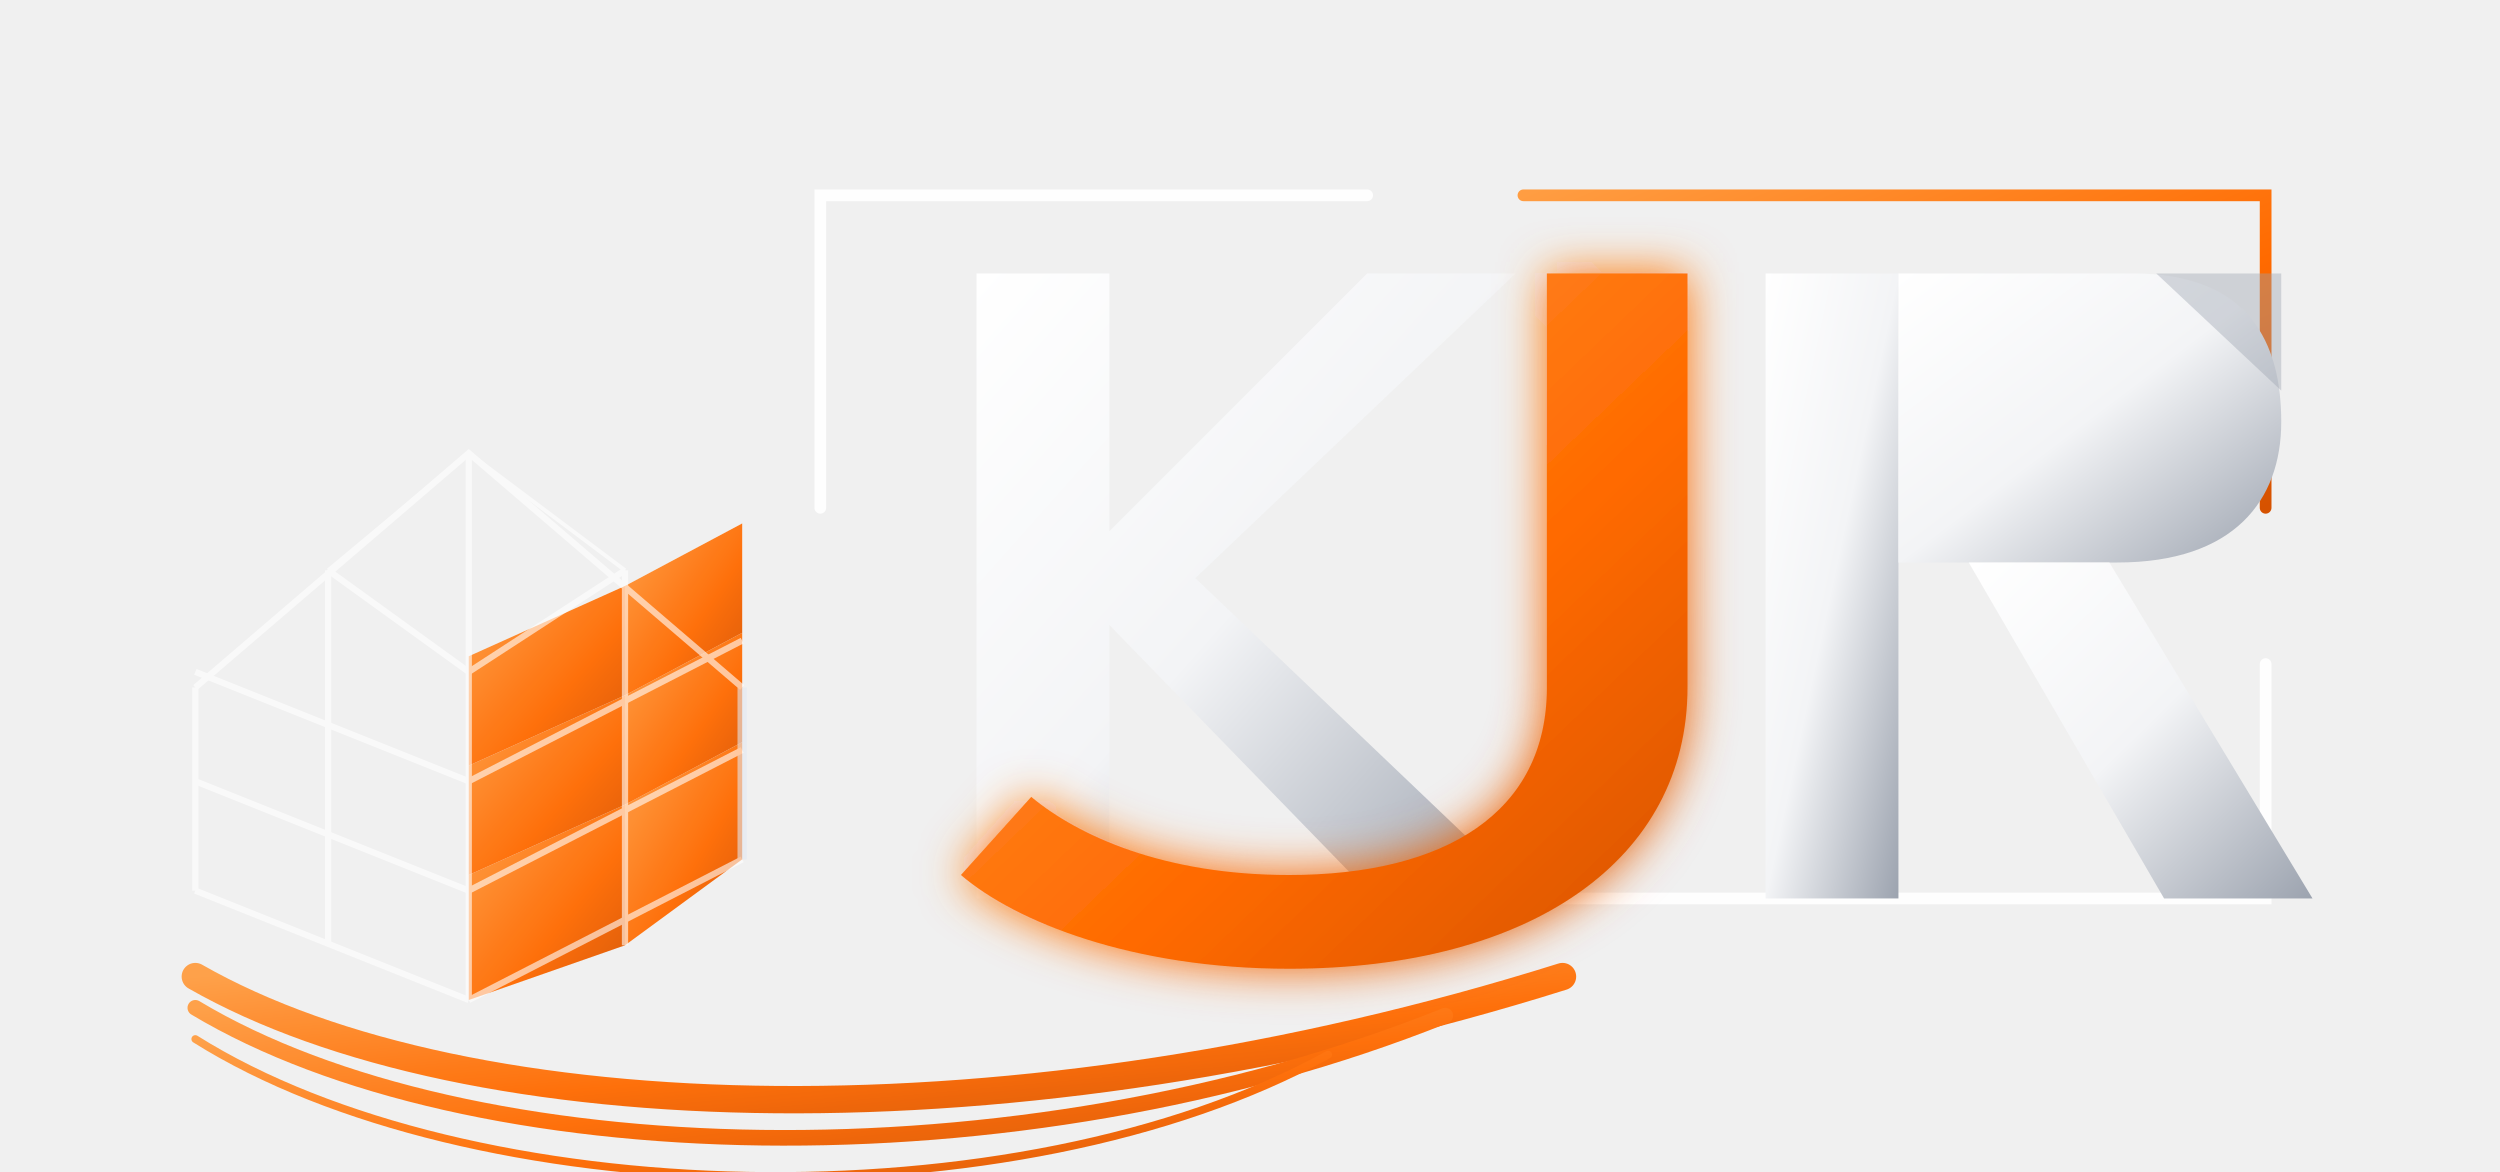
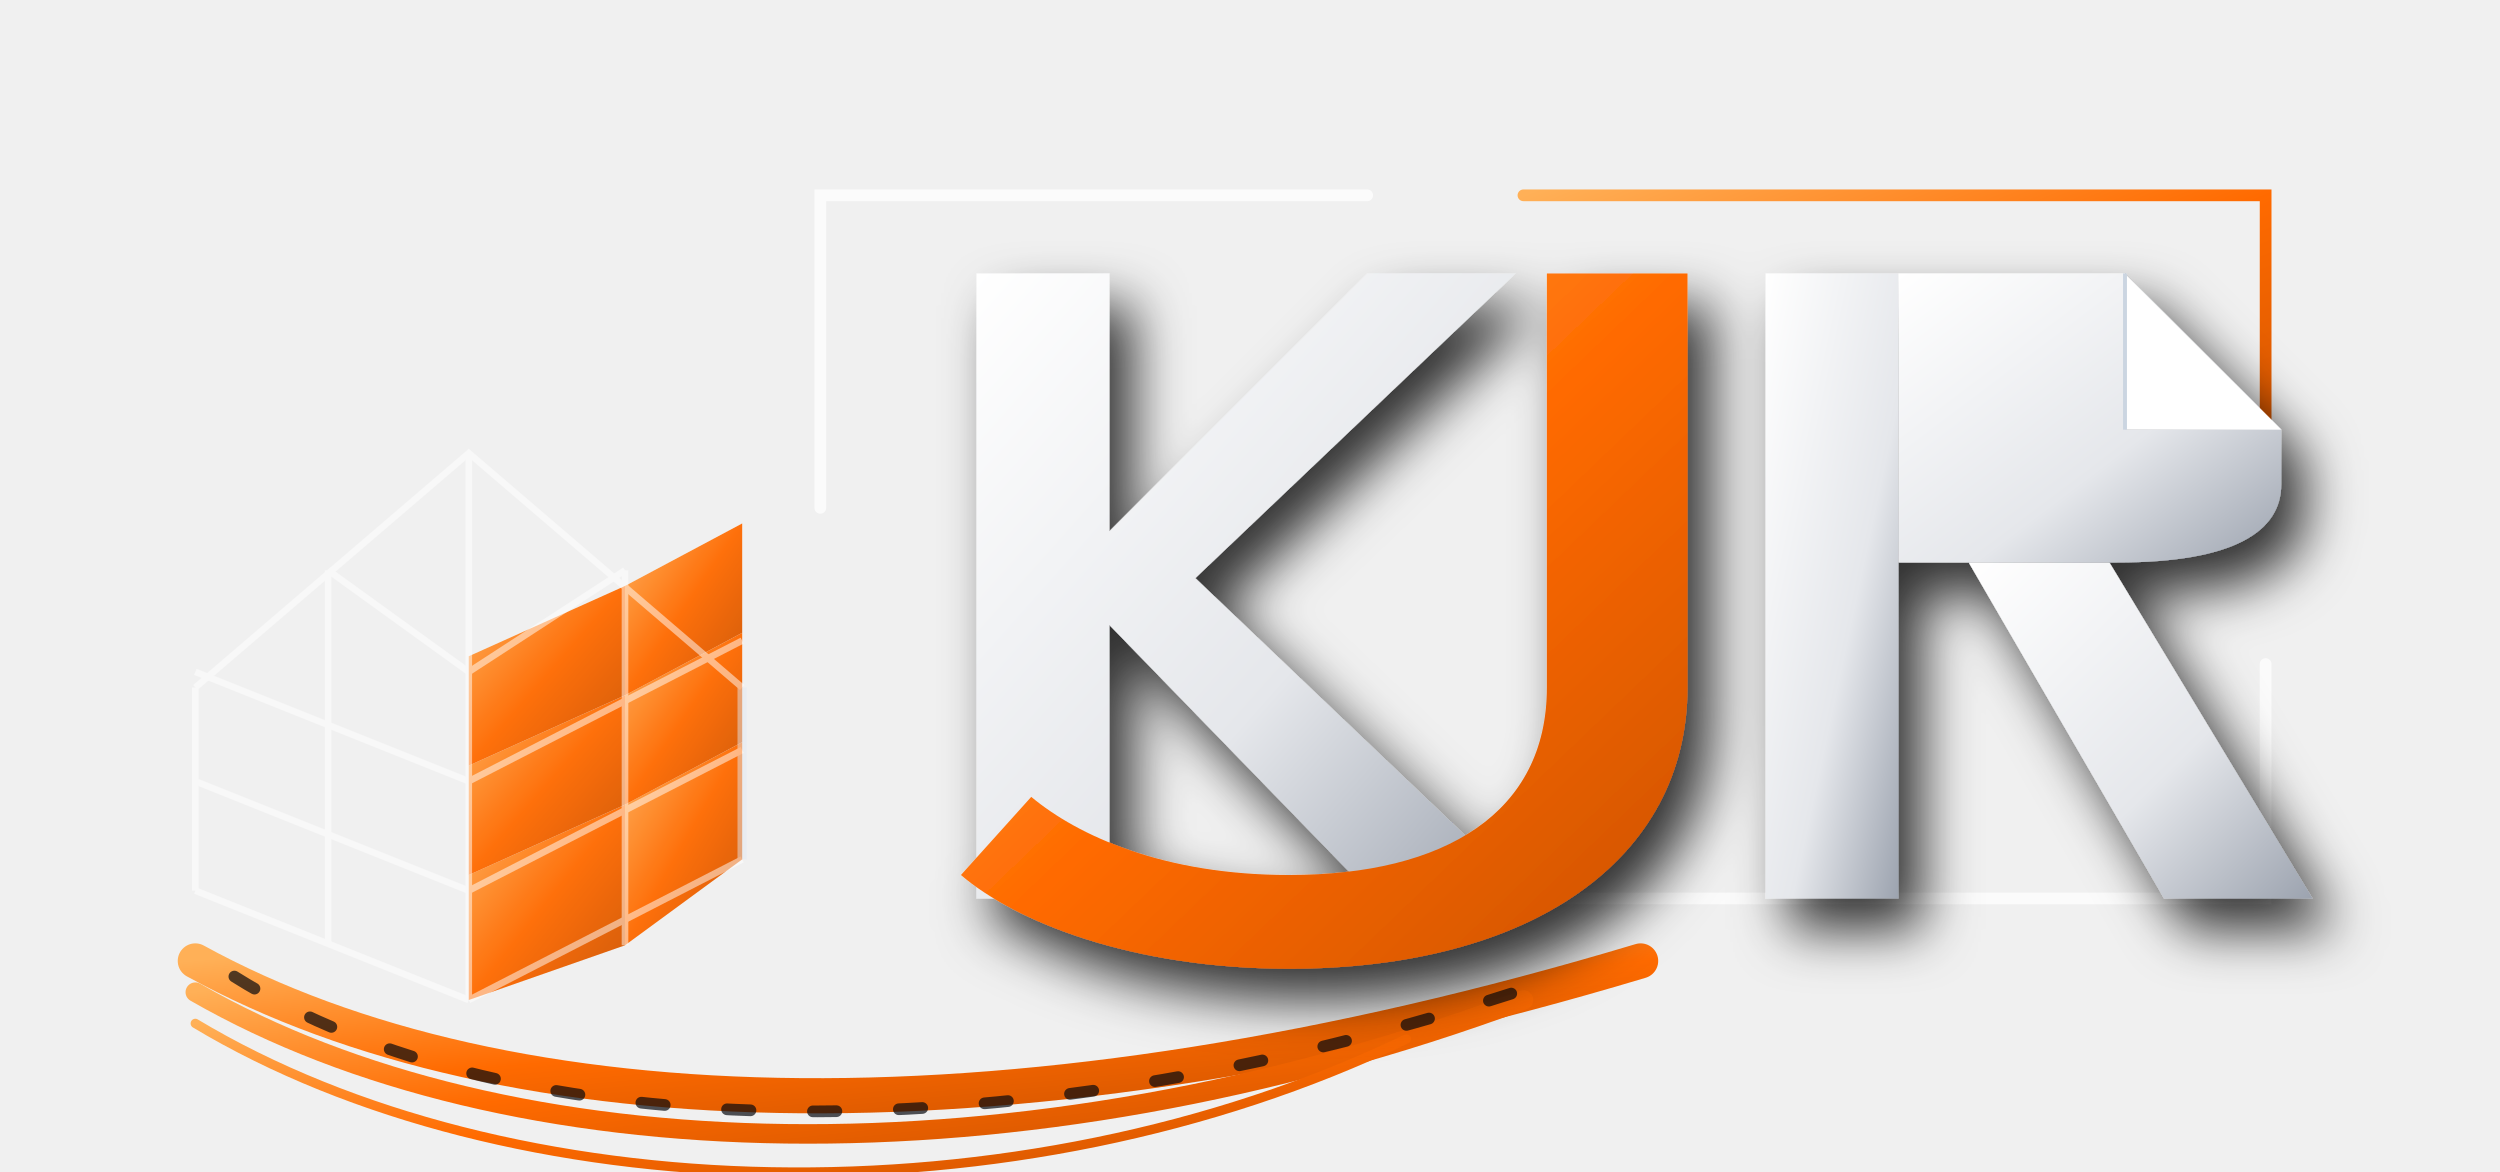
<svg xmlns="http://www.w3.org/2000/svg" viewBox="0 0 320 150" width="100%" height="100%">
  <defs>
    <linearGradient id="orangeGrad" x1="0%" y1="0%" x2="100%" y2="100%">
-       <stop offset="0%" stop-color="#ff9d42" />
-       <stop offset="60%" stop-color="#ff6a00" />
-       <stop offset="100%" stop-color="#d65200" />
+       <stop offset="0%" stop-color="#ffb057" />
+       <stop offset="50%" stop-color="#ff6a00" />
+       <stop offset="100%" stop-color="#cc5200" />
    </linearGradient>
    <linearGradient id="silverGrad" x1="0%" y1="0%" x2="100%" y2="100%">
      <stop offset="0%" stop-color="#ffffff" />
-       <stop offset="50%" stop-color="#f3f4f6" />
+       <stop offset="60%" stop-color="#e5e7eb" />
      <stop offset="100%" stop-color="#9ca3af" />
    </linearGradient>
-     <filter id="orangeGlow" x="-20%" y="-20%" width="140%" height="140%">
-       <feGaussianBlur stdDeviation="3" result="blur" />
-       <feComposite in="SourceGraphic" in2="blur" operator="over" />
+     <linearGradient id="shadowGrad" x1="0%" y1="0%" x2="100%" y2="100%">
+       <stop offset="0%" stop-color="#0b0f19" stop-opacity="0.85" />
+       <stop offset="100%" stop-color="#0b0f19" stop-opacity="0.0" />
+     </linearGradient>
+     <filter id="dropShadow" x="-20%" y="-20%" width="140%" height="140%">
+       <feDropShadow dx="3" dy="4" stdDeviation="3.5" flood-color="#000000" flood-opacity="0.8" />
    </filter>
  </defs>
  <g id="kjr-logo-mark">
+     <g id="sweeping-road">
+       <path d="M 25,123 C 65,145 130,147 210,123" stroke="url(#orangeGrad)" stroke-width="4.5" fill="none" stroke-linecap="round" />
+       <path d="M 25,127 C 65,150 130,152 195,128" stroke="url(#orangeGrad)" stroke-width="2.5" fill="none" stroke-linecap="round" />
+       <path d="M 25,131 C 65,155 130,157 180,133" stroke="url(#orangeGrad)" stroke-width="1.2" fill="none" stroke-linecap="round" />
+       <path d="M 30,125 C 65,147 130,149 200,125" stroke="#07090e" stroke-width="1.5" stroke-dasharray="3, 8" fill="none" stroke-linecap="round" opacity="0.7" />
+     </g>
    <g id="building-glowing-windows" fill="url(#orangeGrad)" opacity="0.95">
      <path d="M 60,112 L 80,103 L 80,121 L 60,128 Z" />
      <path d="M 80,103 L 95,95 L 95,110 L 80,121 Z" />
      <path d="M 60,98 L 80,89 L 80,103 L 60,112 Z" />
      <path d="M 80,89 L 95,81 L 95,95 L 80,103 Z" />
      <path d="M 60,84 L 80,75 L 80,89 L 60,98 Z" />
      <path d="M 80,75 L 95,67 L 95,81 L 80,89 Z" />
    </g>
-     <g id="building-grid" stroke="#ffffff" stroke-width="0.8" opacity="0.6" fill="none">
+     <g id="building-grid" stroke="#ffffff" stroke-width="0.85" opacity="0.5" fill="none">
      <line x1="25" y1="88" x2="25" y2="114" />
      <line x1="42" y1="73" x2="42" y2="121" />
      <line x1="60" y1="58" x2="60" y2="128" />
      <line x1="80" y1="73" x2="80" y2="121" />
      <line x1="95" y1="88" x2="95" y2="110" stroke-width="1.2" stroke="#e2e8f0" />
      <path d="M 25,114 L 60,128" />
      <path d="M 25,100 L 60,114" />
      <path d="M 25,86 L 60,100" />
      <path d="M 42,73 L 60,86" />
      <path d="M 60,128 L 95,110" />
      <path d="M 60,114 L 95,96" />
      <path d="M 60,100 L 95,82" />
      <path d="M 60,86 L 80,73" />
      <path d="M 25,88 L 60,58 L 95,88" />
-       <path d="M 42,73 L 60,58" stroke-width="0.5" />
-       <path d="M 80,73 L 60,58" stroke-width="0.5" />
    </g>
-     <path d="M 175,25 L 105,25 L 105,65" stroke="#ffffff" stroke-width="1.5" fill="none" stroke-linecap="round" opacity="0.9" />
+     <path d="M 175,25 L 105,25 L 105,65" stroke="#ffffff" stroke-width="1.5" fill="none" stroke-linecap="round" opacity="0.75" />
    <path d="M 195,25 L 290,25 L 290,65" stroke="url(#orangeGrad)" stroke-width="1.5" fill="none" stroke-linecap="round" />
-     <path d="M 290,85 L 290,115 L 195,115" stroke="#ffffff" stroke-width="1.5" fill="none" stroke-linecap="round" opacity="0.9" />
-     <g id="sweeping-road" opacity="0.95">
-       <path d="M 25,125 C 60,145 130,147 200,125" stroke="url(#orangeGrad)" stroke-width="3.5" fill="none" stroke-linecap="round" />
-       <path d="M 25,129 C 60,150 130,152 185,130" stroke="url(#orangeGrad)" stroke-width="2" fill="none" stroke-linecap="round" />
-       <path d="M 25,133 C 60,155 130,157 170,135" stroke="url(#orangeGrad)" stroke-width="1" fill="none" stroke-linecap="round" />
-     </g>
-     <path d="M 125,35 L 142,35 L 142,68 L 175,35 L 194,35 L 153,74 L 196,115 L 176,115 L 142,80 L 142,115 L 125,115 Z" fill="url(#silverGrad)" />
-     <path d="M 198,35 L 216,35 L 216,88 C 216,110 196,124 165,124 C 145,124 130,118 123,112 L 132,102 C 138,107 149,112 165,112 C 185,112 198,104 198,88 Z" fill="url(#orangeGrad)" filter="url(#orangeGlow)" />
-     <g id="letter-R">
-       <rect x="226" y="35" width="17" height="80" fill="url(#silverGrad)" />
-       <path d="M 243,35 L 273,35 C 288,35 292,44 292,54 C 292,64 286,72 271,72 L 243,72 Z M 243,45 L 268,45 C 278,45 281,49 281,54 C 281,59 278,62 268,62 L 243,62 Z" fill="url(#silverGrad)" />
-       <path d="M 252,72 L 270,72 L 296,115 L 277,115 Z" fill="url(#silverGrad)" />
-       <path d="M 276,35 L 292,50 L 292,35 Z" fill="#9ca3af" opacity="0.4" />
+     <path d="M 290,85 L 290,115 L 195,115" stroke="#ffffff" stroke-width="1.5" fill="none" stroke-linecap="round" opacity="0.75" />
+     <g id="letters-group" filter="url(#dropShadow)">
+       <path d="M 125,35 L 142,35 L 142,68 L 175,35 L 194,35 L 153,74 L 196,115 L 176,115 L 142,80 L 142,115 L 125,115 Z" fill="url(#silverGrad)" />
+       <path d="M 198,35 L 216,35 L 216,88 C 216,110 196,124 165,124 C 145,124 130,118 123,112 L 132,102 C 138,107 149,112 165,112 C 185,112 198,104 198,88 Z" fill="url(#orangeGrad)" />
+       <g id="letter-r-with-fold">
+         <rect x="226" y="35" width="17" height="80" fill="url(#silverGrad)" />
+         <path d="M 252,72 L 270,72 L 296,115 L 277,115 Z" fill="url(#silverGrad)" />
+         <path d="M 243,35 L 272,35 L 292,55 L 292,62 C 292,68 286,72 271,72 L 243,72 Z M 243,45 L 268,45 C 278,45 281,49 281,54 C 281,59 278,62 268,62 L 243,62 Z" fill="url(#silverGrad)" />
+         <path d="M 272,35 L 272,55 L 292,55 Z" fill="url(#shadowGrad)" />
+         <path d="M 272,35 L 292,55 L 272,55 Z" fill="#ffffff" />
+         <line x1="272" y1="35" x2="272" y2="55" stroke="#cbd5e1" stroke-width="0.5" />
+       </g>
    </g>
  </g>
</svg>
